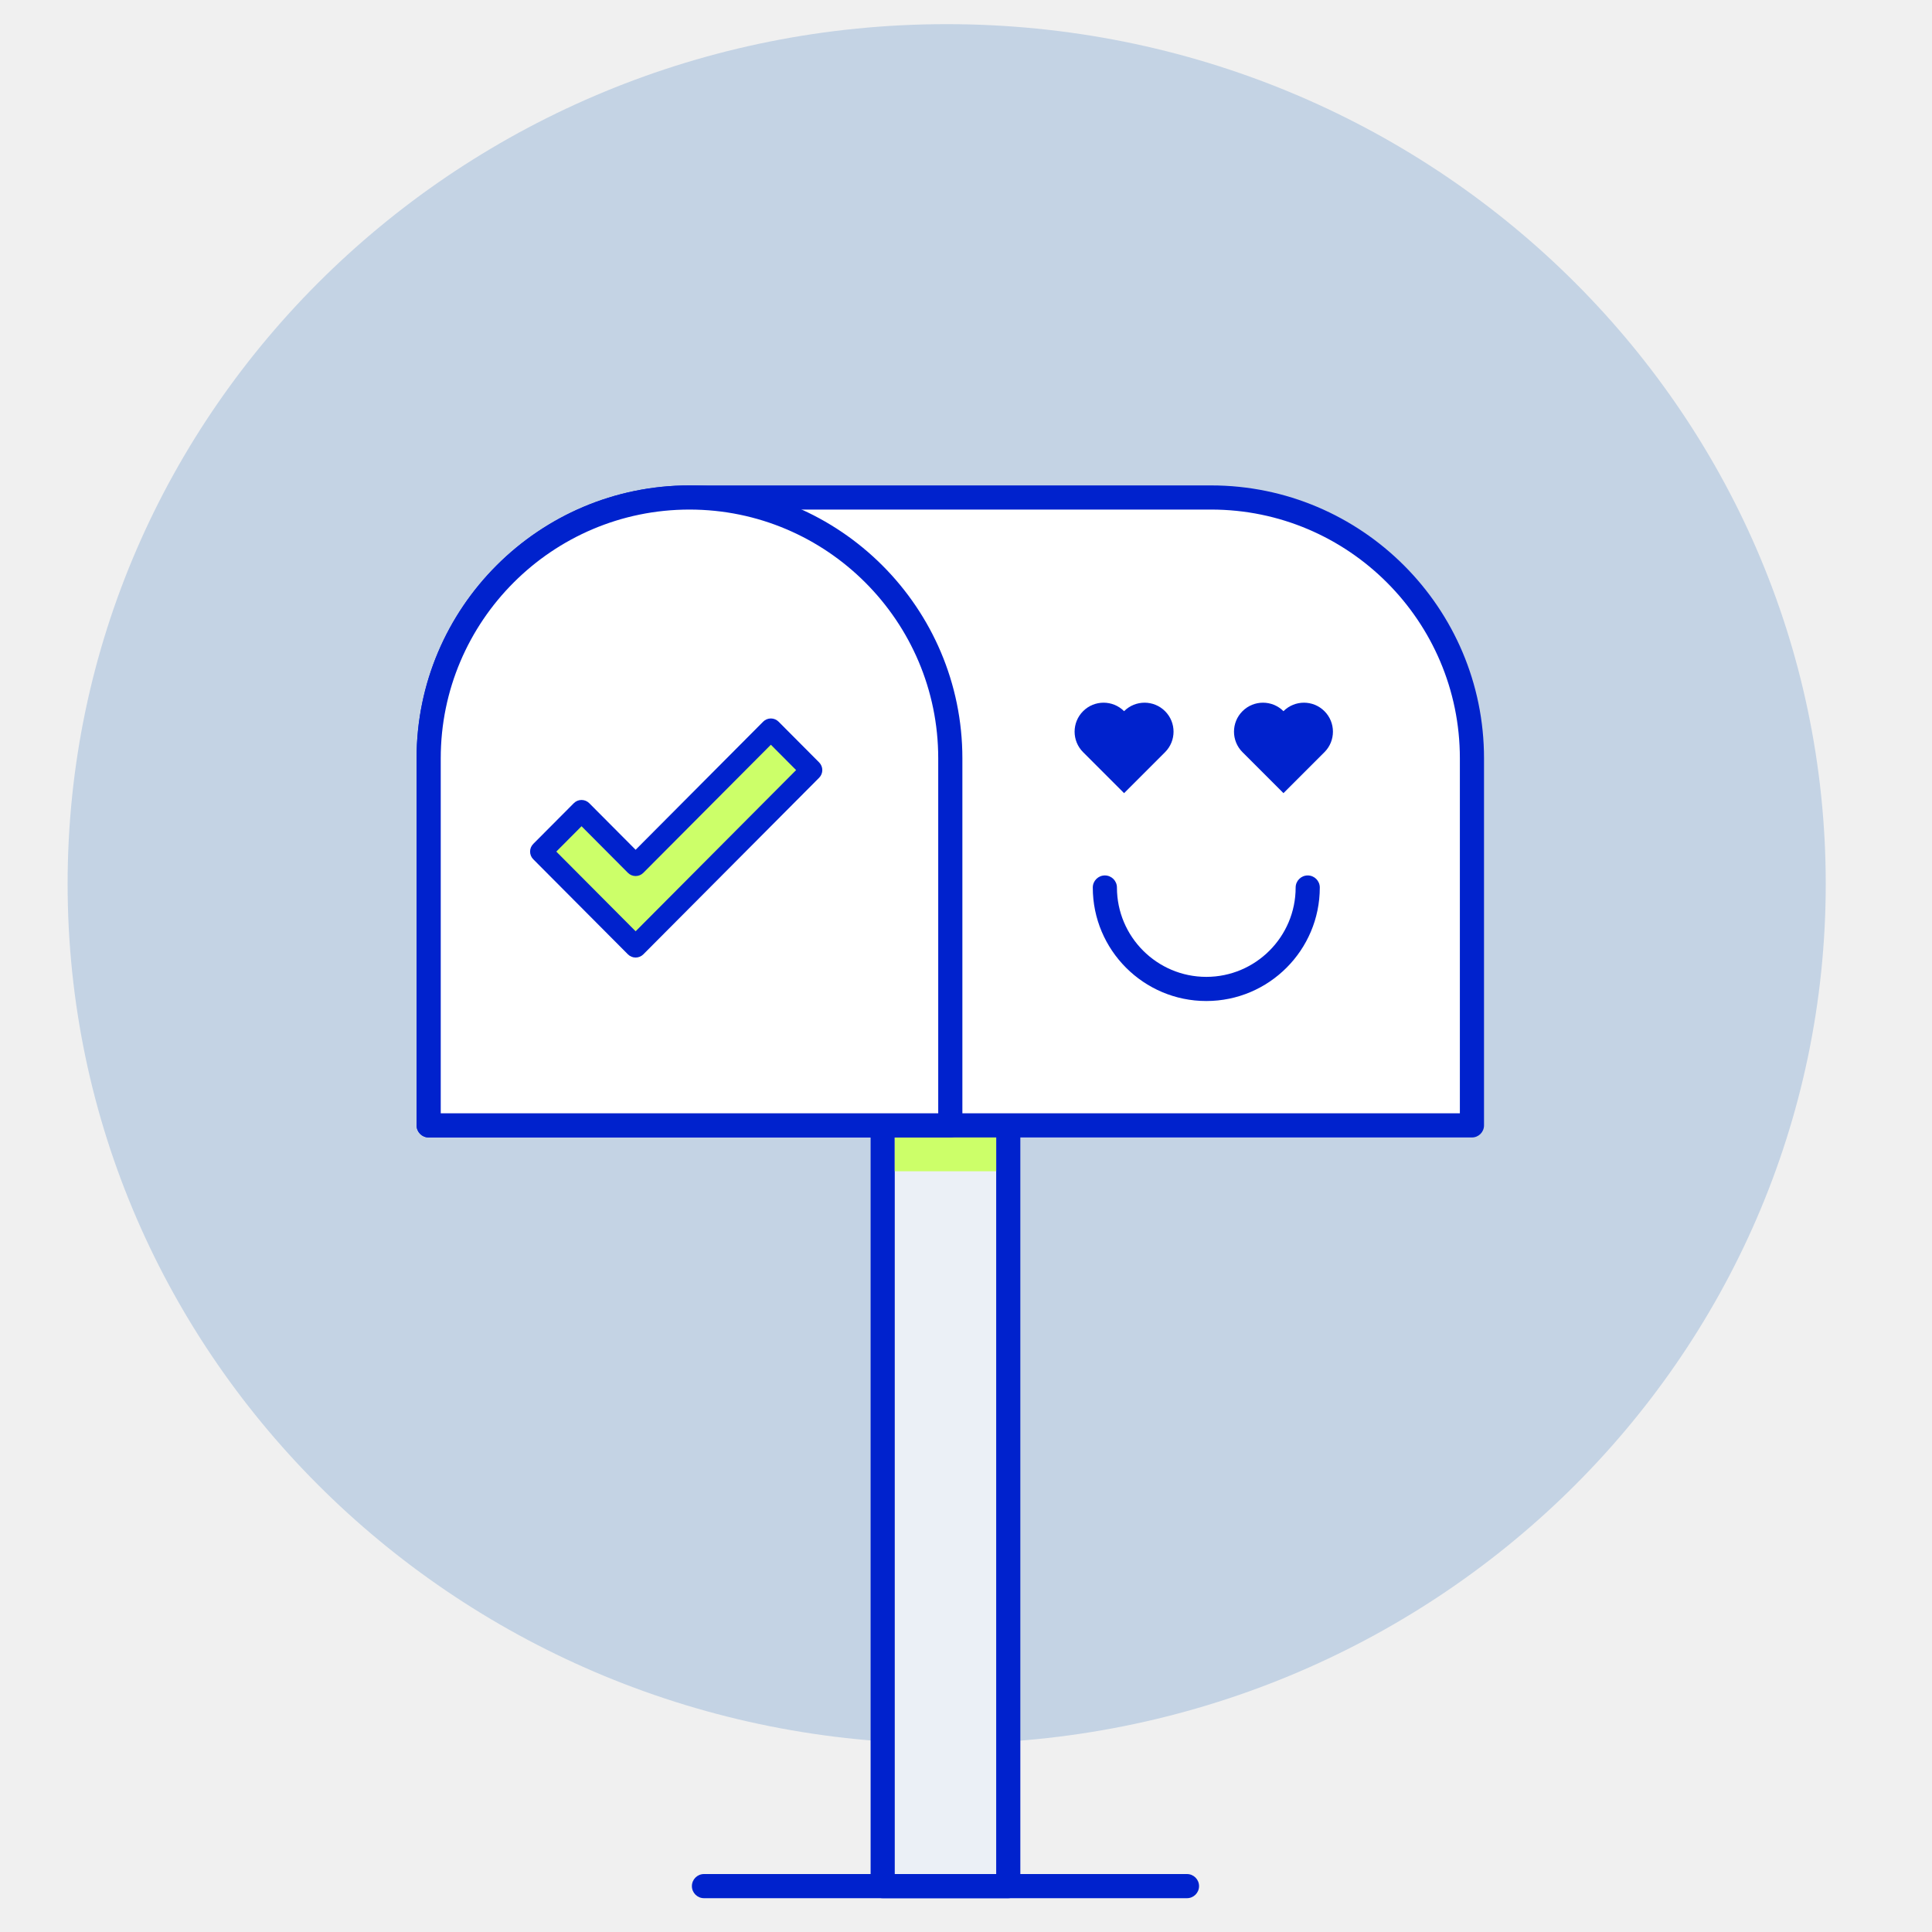
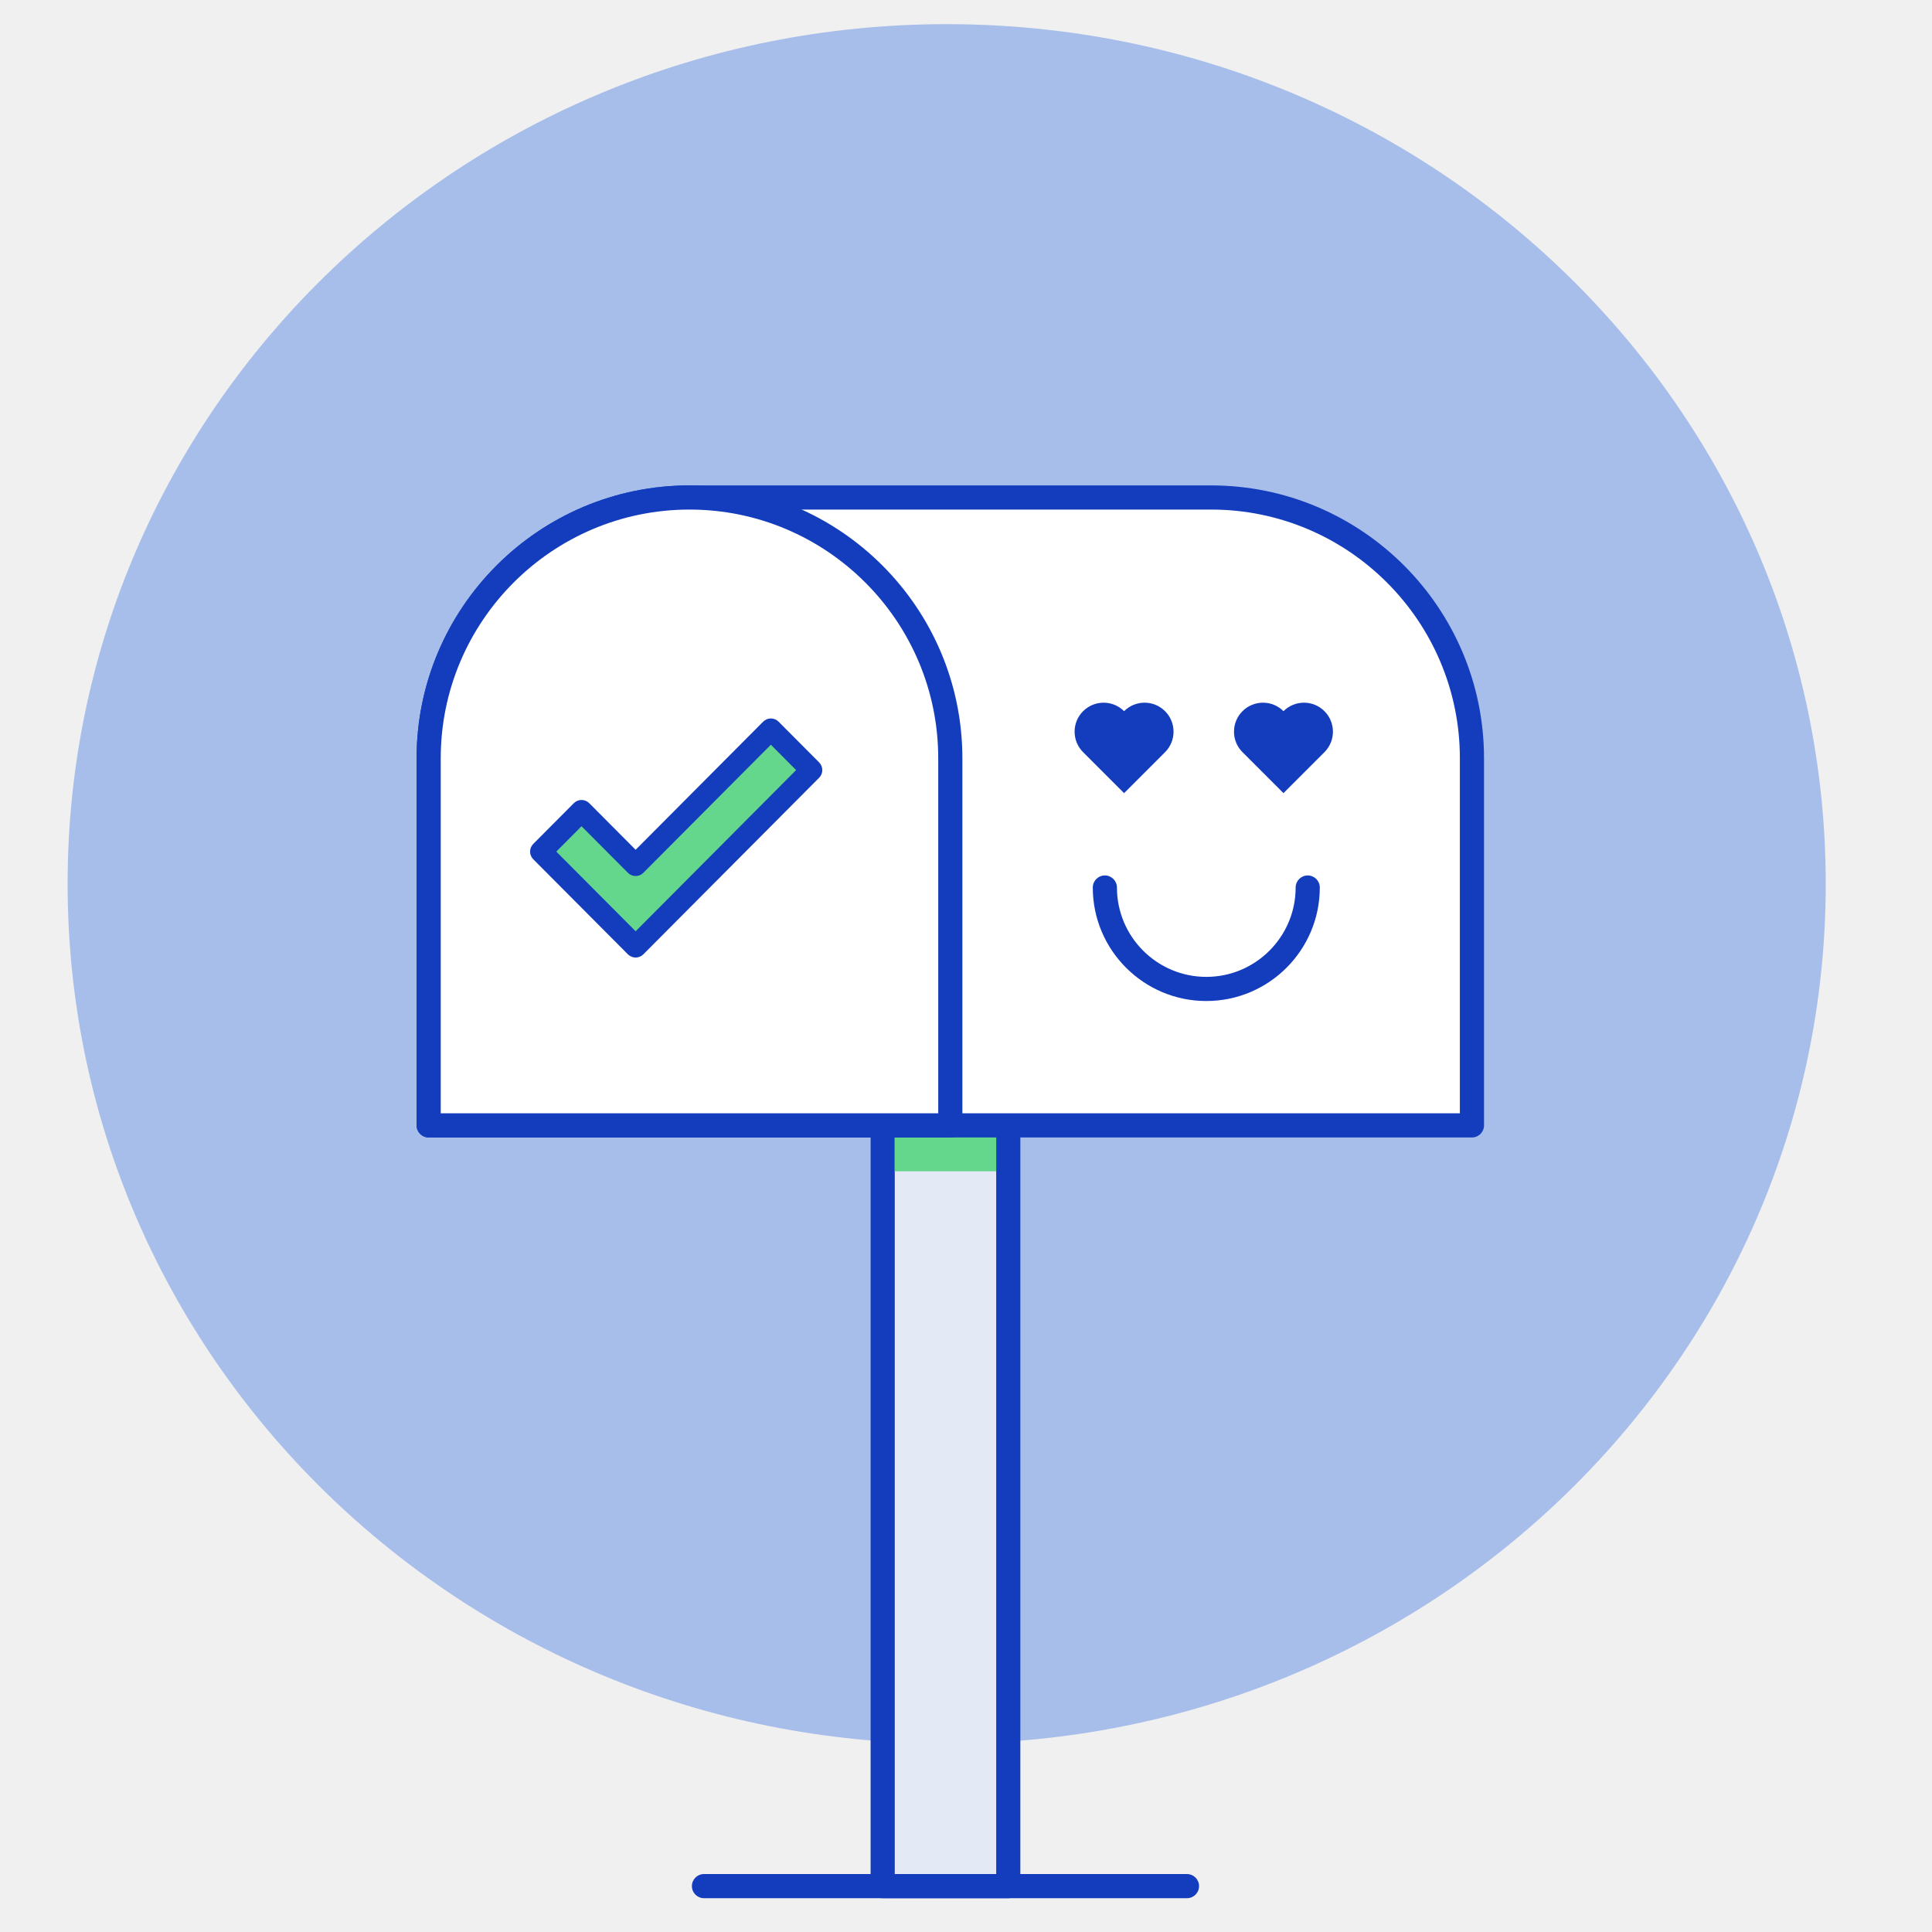
<svg xmlns="http://www.w3.org/2000/svg" width="400" height="400" viewBox="0 0 400 400" fill="none">
-   <ellipse cx="196" cy="183" rx="178" ry="182" transform="rotate(90 196 183)" fill="#C4D3E4" />
-   <path d="M208.75 233H182.75V390.5H208.75V233Z" fill="#EBF0F6" />
-   <path d="M208.75 393H182.75C181.37 393 180.25 391.88 180.25 390.5V233C180.25 231.62 181.37 230.5 182.75 230.5H208.75C210.13 230.5 211.25 231.62 211.25 233V390.5C211.25 391.88 210.13 393 208.75 393ZM185.25 388H206.25V235.5H185.25V388Z" fill="#0022CD" />
-   <path d="M245.75 393H145.75C144.37 393 143.25 391.88 143.25 390.5C143.25 389.12 144.37 388 145.75 388H245.75C247.13 388 248.25 389.12 248.25 390.5C248.25 391.88 247.13 393 245.75 393Z" fill="#0022CD" />
-   <path d="M206.25 235H185.25V242.5H206.25V235Z" fill="#CCFF69" />
+   <ellipse cx="196" cy="183" rx="178" ry="182" transform="rotate(90 196 183)" fill="#A8BEEA" />
+   <path d="M208.75 233H182.75V390.5H208.75V233Z" fill="#E4EAF5" />
+   <path d="M208.75 393H182.75C181.37 393 180.25 391.88 180.25 390.5V233C180.25 231.62 181.37 230.5 182.75 230.5H208.75C210.13 230.5 211.25 231.62 211.25 233V390.5C211.25 391.88 210.13 393 208.75 393ZM185.25 388H206.25V235.5H185.25V388Z" fill="#133DBD" />
+   <path d="M245.75 393H145.75C144.37 393 143.25 391.88 143.25 390.5C143.25 389.12 144.37 388 145.75 388H245.75C247.13 388 248.25 389.12 248.25 390.5C248.25 391.88 247.13 393 245.75 393Z" fill="#133DBD" />
+   <path d="M206.25 235H185.25V242.5H206.25V235Z" fill="#65D78D" />
  <path d="M250.75 103H142.75C112.925 103 88.75 127.175 88.75 157V233H304.75V157C304.75 127.175 280.575 103 250.75 103Z" fill="white" />
-   <path d="M304.75 235.5H88.75C87.37 235.5 86.25 234.38 86.25 233V157C86.25 125.845 111.595 100.5 142.75 100.5H250.75C281.905 100.5 307.25 125.845 307.25 157V233C307.25 234.38 306.13 235.5 304.75 235.5ZM91.25 230.5H302.25V157C302.25 128.605 279.145 105.5 250.75 105.5H142.75C114.355 105.5 91.25 128.605 91.25 157V230.5Z" fill="#0022CD" />
-   <path d="M249.75 207.25C236.79 207.25 226.25 196.71 226.25 183.75C226.25 182.37 227.37 181.25 228.75 181.25C230.13 181.25 231.25 182.37 231.25 183.75C231.25 193.95 239.55 202.25 249.75 202.25C259.95 202.25 268.25 193.95 268.25 183.75C268.25 182.37 269.37 181.25 270.75 181.25C272.13 181.25 273.25 182.37 273.25 183.75C273.25 196.71 262.71 207.25 249.75 207.25Z" fill="#0022CD" />
+   <path d="M304.75 235.5H88.75C87.37 235.5 86.25 234.38 86.25 233V157C86.25 125.845 111.595 100.5 142.75 100.5H250.75C281.905 100.5 307.25 125.845 307.25 157V233C307.25 234.38 306.13 235.5 304.75 235.5ZM91.25 230.5H302.25V157C302.25 128.605 279.145 105.5 250.75 105.5H142.75C114.355 105.5 91.25 128.605 91.25 157V230.5Z" fill="#133DBD" />
+   <path d="M249.75 207.25C236.79 207.25 226.25 196.71 226.25 183.75C226.25 182.37 227.37 181.25 228.75 181.25C230.13 181.25 231.25 182.37 231.25 183.75C231.25 193.95 239.55 202.25 249.75 202.25C259.95 202.25 268.25 193.95 268.25 183.75C268.25 182.37 269.37 181.25 270.75 181.25C272.13 181.25 273.25 182.37 273.25 183.75C273.25 196.71 262.71 207.25 249.75 207.25Z" fill="#133DBD" />
  <path d="M142.75 103C172.575 103 196.75 127.175 196.75 157V233H88.75V157C88.75 127.175 112.925 103 142.75 103Z" fill="white" />
-   <path d="M196.75 235.5H88.75C87.37 235.5 86.25 234.38 86.25 233V157C86.25 125.845 111.595 100.5 142.75 100.5C173.905 100.5 199.25 125.845 199.25 157V233C199.25 234.38 198.13 235.5 196.75 235.5ZM91.25 230.5H194.25V157C194.25 128.605 171.145 105.5 142.75 105.5C114.355 105.5 91.25 128.605 91.25 157V230.5Z" fill="#0022CD" />
-   <path d="M131.6 179.125L120.4 167.875L112 176.312L131.6 196L168 159.438L159.6 151L131.6 179.125Z" fill="#CCFF69" />
-   <path fill-rule="evenodd" clip-rule="evenodd" d="M159.6 148.75C160.198 148.75 160.772 148.988 161.195 149.413L169.595 157.85C170.468 158.728 170.468 160.147 169.595 161.025L133.195 197.587C132.772 198.012 132.198 198.25 131.6 198.25C131.002 198.25 130.428 198.012 130.005 197.587L110.405 177.9C109.532 177.022 109.532 175.603 110.405 174.725L118.805 166.288C119.228 165.863 119.802 165.625 120.4 165.625C120.998 165.625 121.572 165.863 121.995 166.288L131.6 175.936L158.005 149.413C158.428 148.988 159.002 148.75 159.6 148.75ZM159.6 154.189L133.195 180.712C132.772 181.137 132.198 181.375 131.6 181.375C131.002 181.375 130.428 181.137 130.005 180.712L120.4 171.064L115.175 176.312L131.6 192.811L164.825 159.438L159.6 154.189Z" fill="#0022CD" />
-   <path fill-rule="evenodd" clip-rule="evenodd" d="M232.728 147.242C230.385 144.899 226.586 144.899 224.243 147.243C221.9 149.586 221.9 153.385 224.243 155.728L224.243 155.728L232.728 164.213L241.213 155.728L241.213 155.728C243.556 153.385 243.556 149.586 241.213 147.243C238.87 144.899 235.071 144.899 232.728 147.242Z" fill="#0022CD" />
-   <path fill-rule="evenodd" clip-rule="evenodd" d="M265.728 147.242C263.385 144.899 259.586 144.899 257.243 147.243C254.9 149.586 254.9 153.385 257.243 155.728L257.243 155.728L265.728 164.213L274.213 155.728L274.213 155.728C276.556 153.385 276.556 149.586 274.213 147.243C271.87 144.899 268.071 144.899 265.728 147.242Z" fill="#0022CD" />
+   <path d="M196.75 235.5H88.75C87.37 235.5 86.25 234.38 86.25 233V157C86.25 125.845 111.595 100.5 142.75 100.5C173.905 100.5 199.25 125.845 199.25 157V233C199.25 234.38 198.13 235.5 196.75 235.5ZM91.25 230.5H194.25V157C194.25 128.605 171.145 105.5 142.75 105.5C114.355 105.5 91.25 128.605 91.25 157V230.5Z" fill="#133DBD" />
+   <path d="M131.6 179.125L120.4 167.875L112 176.312L131.6 196L168 159.438L159.6 151L131.6 179.125Z" fill="#65D78D" />
+   <path fill-rule="evenodd" clip-rule="evenodd" d="M159.6 148.75C160.198 148.75 160.772 148.988 161.195 149.413L169.595 157.85C170.468 158.728 170.468 160.147 169.595 161.025L133.195 197.587C132.772 198.012 132.198 198.25 131.6 198.25C131.002 198.25 130.428 198.012 130.005 197.587L110.405 177.9C109.532 177.022 109.532 175.603 110.405 174.725L118.805 166.288C119.228 165.863 119.802 165.625 120.4 165.625C120.998 165.625 121.572 165.863 121.995 166.288L131.6 175.936L158.005 149.413C158.428 148.988 159.002 148.75 159.6 148.75ZM159.6 154.189L133.195 180.712C132.772 181.137 132.198 181.375 131.6 181.375C131.002 181.375 130.428 181.137 130.005 180.712L120.4 171.064L115.175 176.312L131.6 192.811L164.825 159.438L159.6 154.189Z" fill="#133DBD" />
+   <path fill-rule="evenodd" clip-rule="evenodd" d="M232.728 147.242C230.385 144.899 226.586 144.899 224.243 147.243C221.9 149.586 221.9 153.385 224.243 155.728L224.243 155.728L232.728 164.213L241.213 155.728L241.213 155.728C243.556 153.385 243.556 149.586 241.213 147.243C238.87 144.899 235.071 144.899 232.728 147.242Z" fill="#133DBD" />
+   <path fill-rule="evenodd" clip-rule="evenodd" d="M265.728 147.242C263.385 144.899 259.586 144.899 257.243 147.243C254.9 149.586 254.9 153.385 257.243 155.728L257.243 155.728L265.728 164.213L274.213 155.728L274.213 155.728C276.556 153.385 276.556 149.586 274.213 147.243C271.87 144.899 268.071 144.899 265.728 147.242Z" fill="#133DBD" />
</svg>
